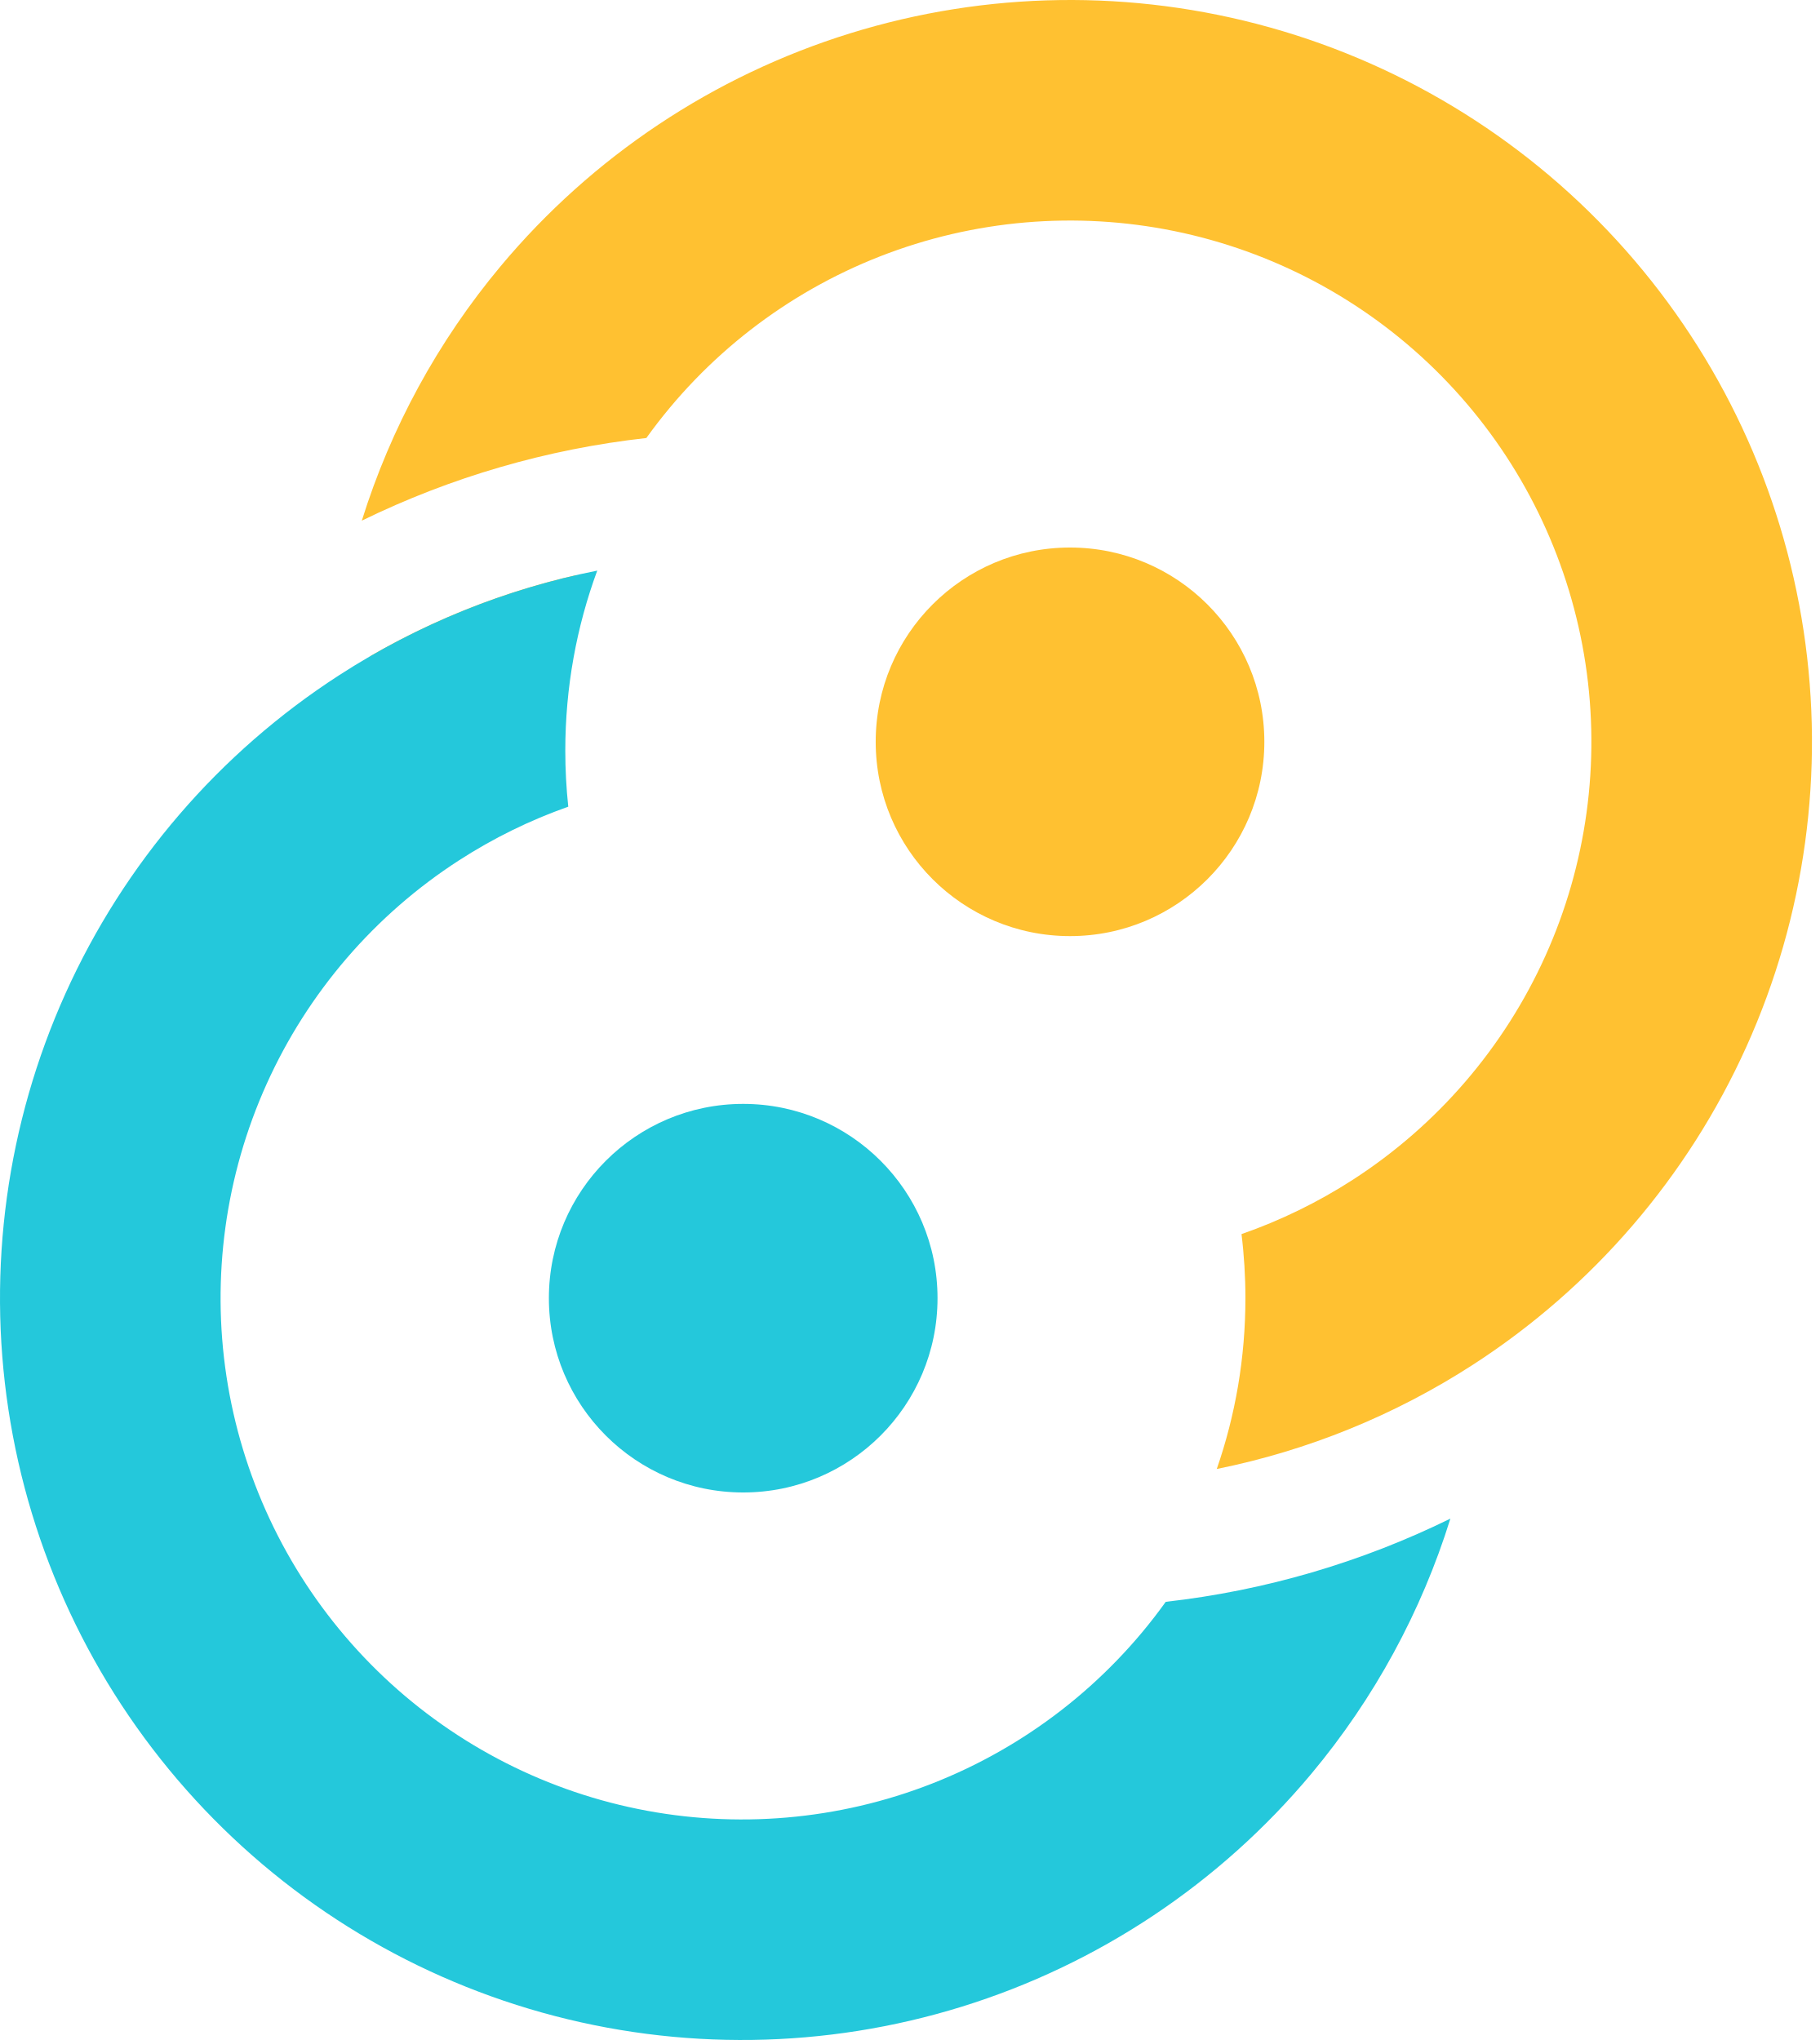
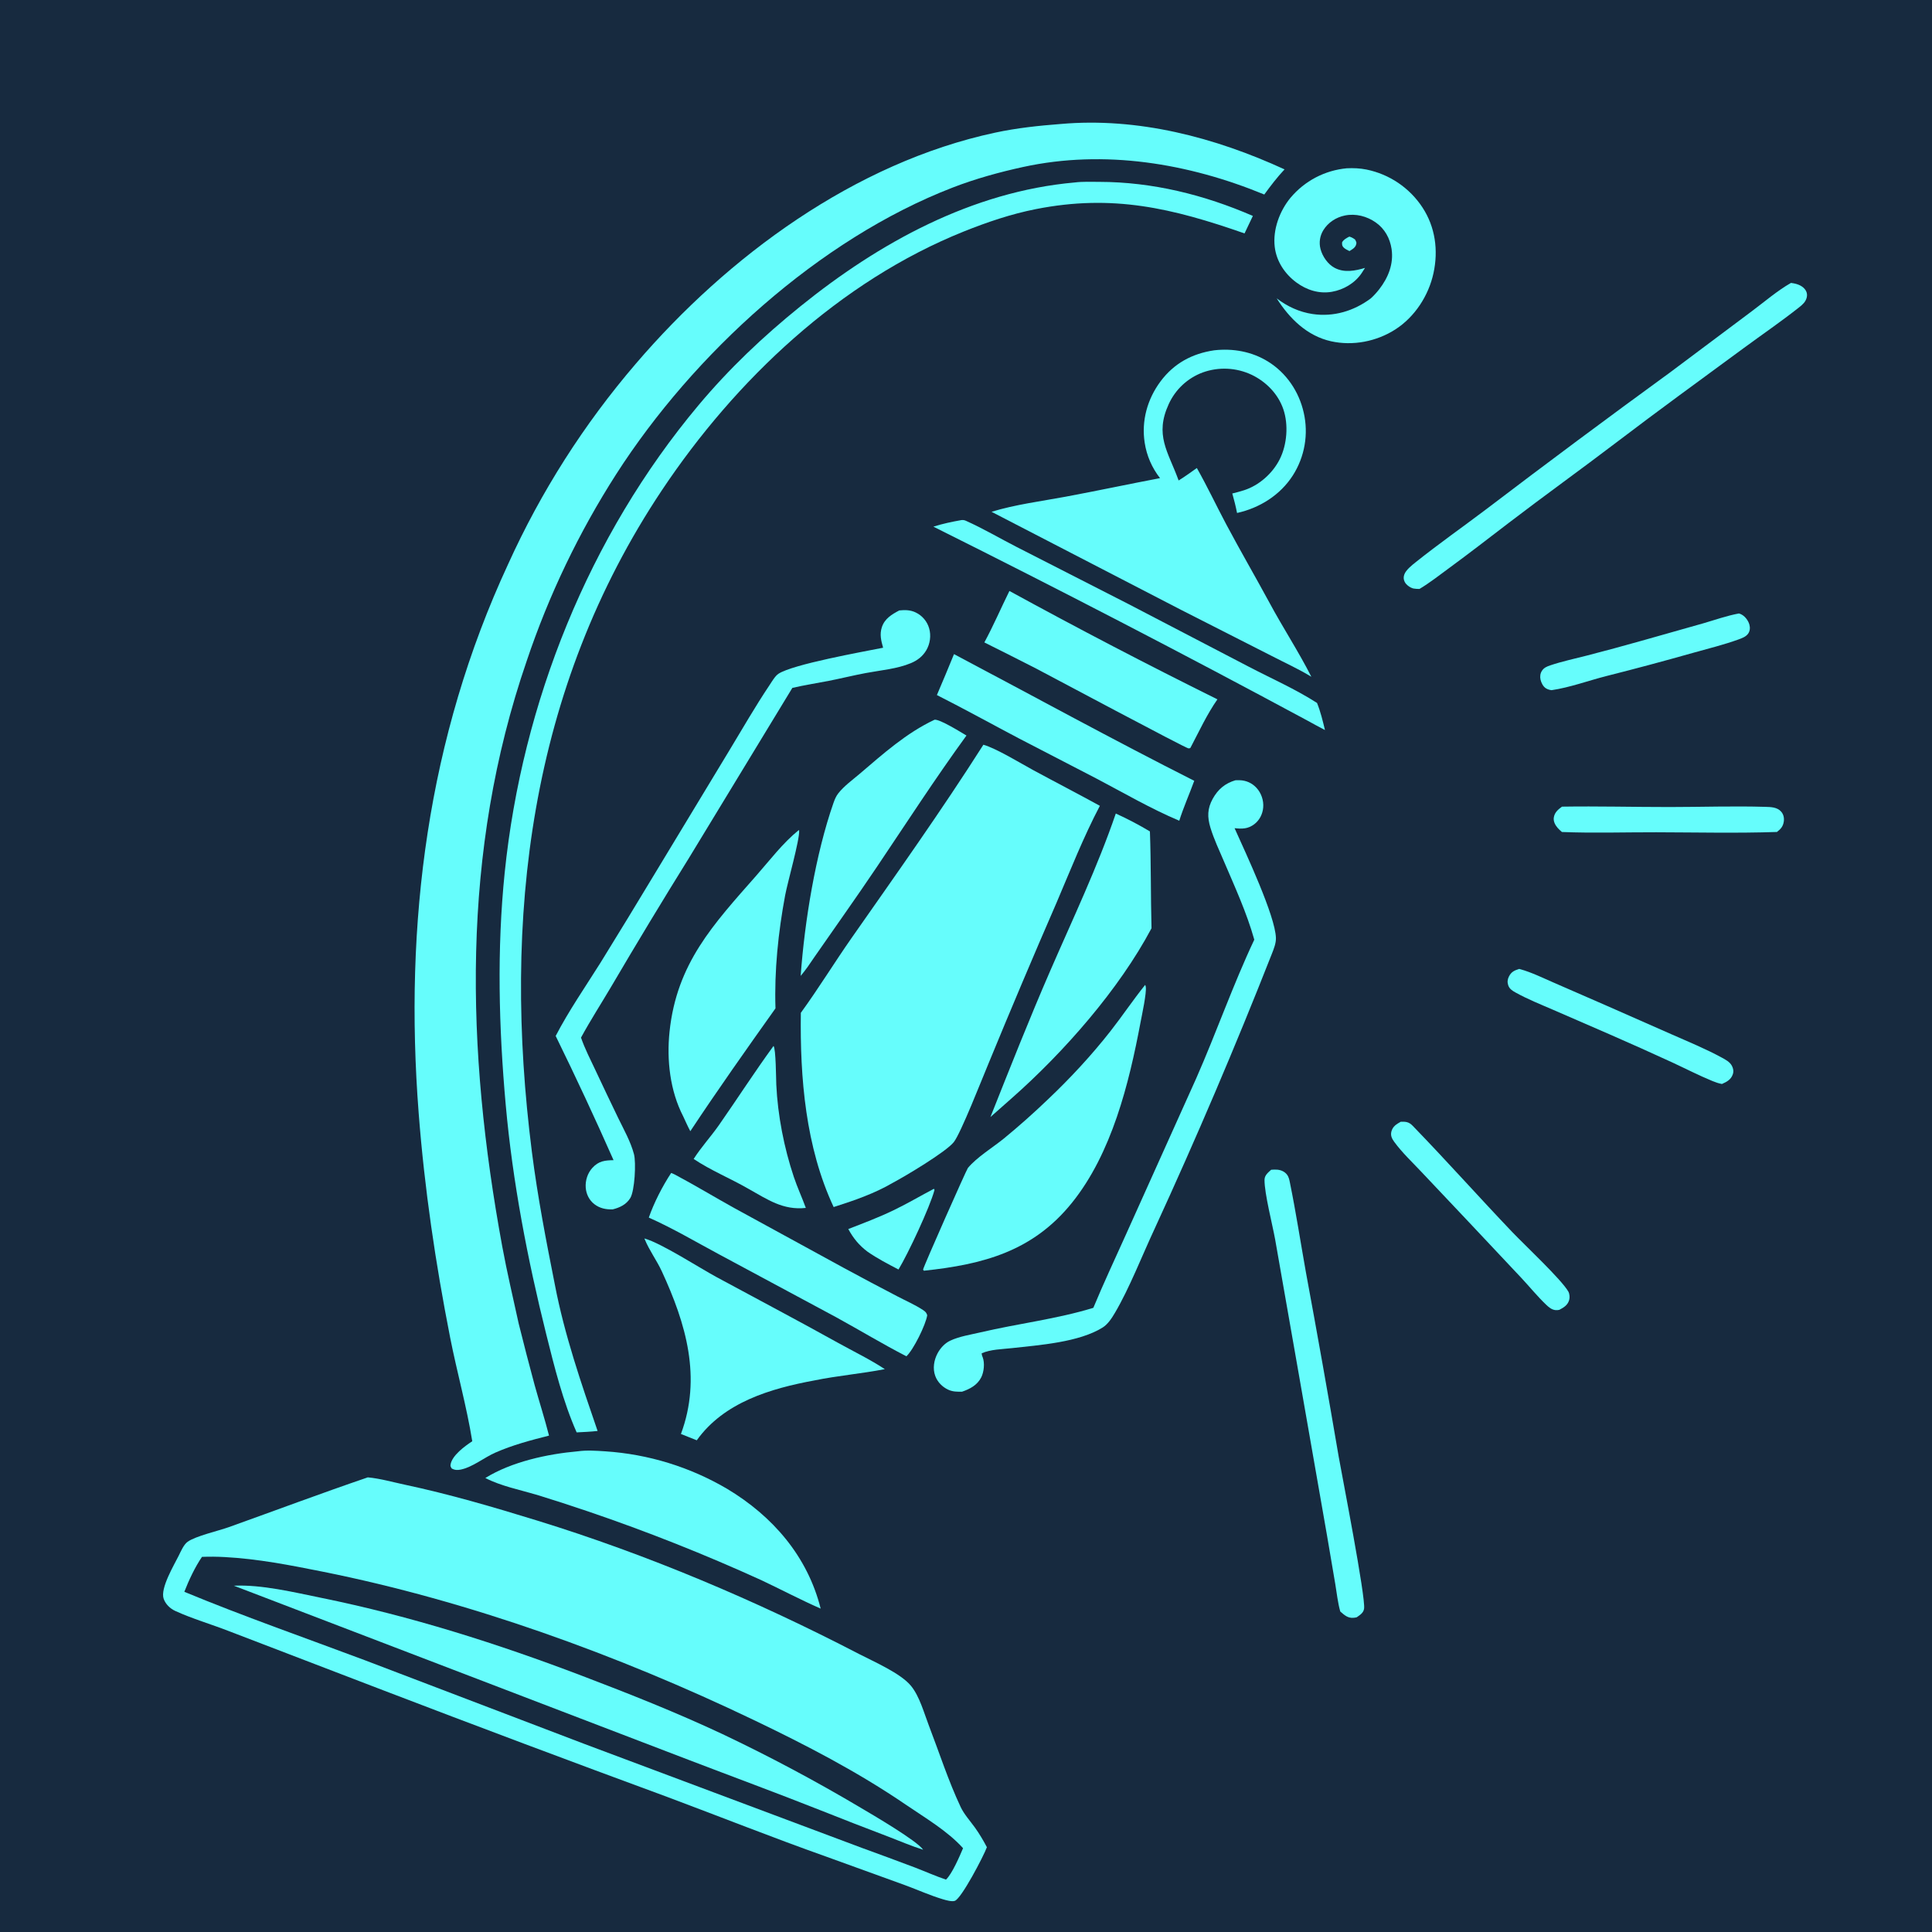
- <svg xmlns="http://www.w3.org/2000/svg" width="206" height="231" viewBox="0 0 206 231" fill="none">
-   <path d="M143.143 84C143.143 96.15 133.293 106 121.143 106C108.992 106 99.143 96.15 99.143 84C99.143 71.85 108.992 62 121.143 62C133.293 62 143.143 71.85 143.143 84Z" fill="#FFC131" />
-   <ellipse cx="84.143" cy="147" rx="22" ry="22" transform="rotate(180 84.1426 147)" fill="#24C8DB" />
-   <path fill-rule="evenodd" clip-rule="evenodd" d="M166.738 154.548C157.86 160.286 148.023 164.269 137.757 166.341C139.858 160.282 141 153.774 141 147C141 144.543 140.85 142.121 140.558 139.743C144.975 138.204 149.215 136.139 153.183 133.575C162.73 127.404 170.292 118.608 174.961 108.244C179.63 97.88 181.207 86.388 179.502 75.149C177.798 63.91 172.884 53.402 165.352 44.888C157.82 36.374 147.99 30.216 137.042 27.155C126.095 24.093 114.496 24.257 103.64 27.627C92.784 30.998 83.132 37.432 75.844 46.155C74.91 47.273 74.021 48.422 73.176 49.599C61.929 50.849 51.036 54.032 40.963 58.956C44.242 48.459 49.565 38.659 56.679 30.144C67.05 17.73 80.786 8.574 96.235 3.778C111.685 -1.019 128.19 -1.253 143.769 3.105C159.348 7.462 173.337 16.225 184.056 28.341C194.775 40.457 201.767 55.41 204.193 71.404C206.619 87.398 204.374 103.752 197.73 118.501C191.086 133.25 180.324 145.767 166.738 154.548ZM41.963 74.275L62.556 76.804C63.046 72.813 63.94 68.902 65.214 65.127C57.047 67.002 49.209 70.087 41.963 74.275Z" fill="#FFC131" />
-   <path fill-rule="evenodd" clip-rule="evenodd" d="M38.404 76.452C47.349 70.671 57.268 66.671 67.617 64.613C65.277 70.967 64 77.834 64 85C64 87.143 64.114 89.26 64.337 91.344C60.009 92.873 55.853 94.909 51.96 97.426C42.413 103.596 34.85 112.392 30.182 122.756C25.513 133.12 23.936 144.612 25.64 155.851C27.345 167.09 32.258 177.598 39.791 186.112C47.323 194.626 57.153 200.784 68.1 203.846C79.048 206.907 90.646 206.743 101.502 203.373C112.359 200.002 122.011 193.568 129.299 184.845C130.237 183.722 131.131 182.567 131.979 181.383C143.235 180.114 154.132 176.91 164.205 171.962C160.929 182.49 155.596 192.319 148.464 200.856C138.092 213.27 124.357 222.426 108.907 227.222C93.458 232.019 76.952 232.253 61.374 227.895C45.795 223.538 31.805 214.775 21.087 202.659C10.368 190.543 3.376 175.59 0.95 159.596C-1.476 143.602 0.768 127.248 7.412 112.499C14.057 97.75 24.818 85.233 38.404 76.452ZM163.062 156.711L163.062 156.711C162.954 156.773 162.846 156.835 162.738 156.897C162.846 156.835 162.954 156.773 163.062 156.711Z" fill="#24C8DB" />
+ <svg xmlns="http://www.w3.org/2000/svg" width="1024" height="1024">
+   <path fill="#172A3F" d="M0 0L1024 0L1024 1024L0 1024L0 0Z" />
+   <path fill="#66FDFC" d="M715.18 125.401C716.398 125.737 717.14 126.211 718.171 126.907C718.804 128.08 719.198 128.542 718.68 129.914C718.103 131.443 716.541 132.274 715.228 133.073C714.283 132.587 713.08 132.047 712.292 131.322C711.275 130.386 711.278 129.676 711.347 128.387C712.354 126.816 713.558 126.257 715.18 125.401Z" />
+   <path fill="#66FDFC" d="M494.996 630.073L495.308 630.716C492.781 640.043 481.334 664.433 476.225 672.862C470.611 669.926 464.997 667.027 459.789 663.405C455.325 660.056 452.26 656.284 449.613 651.413C457.67 648.297 465.757 645.239 473.547 641.489C480.831 637.983 487.843 633.847 494.996 630.073Z" />
+   <path fill="#66FDFC" d="M921.679 325.149C921.962 325.247 922.251 325.33 922.528 325.445C924.723 326.363 926.581 328.784 927.21 331.027C927.666 332.653 927.55 334.445 926.543 335.855C925.368 337.502 923.269 338.261 921.44 338.923C913.638 341.743 905.371 343.774 897.381 346.017Q874.478 352.508 851.396 358.328C841.873 360.755 832.032 364.401 822.339 365.813C821.221 365.647 820.293 365.404 819.324 364.787C817.871 363.862 816.887 361.871 816.515 360.245C816.144 358.626 816.351 356.865 817.297 355.473C818.396 353.855 819.893 353.254 821.672 352.651C827.931 350.528 834.57 349.146 840.973 347.49Q855.699 343.693 870.331 339.549L902.772 330.37C908.992 328.57 915.317 326.308 921.679 325.149Z" />
+   <path fill="#66FDFC" d="M827.894 427.538C846.895 427.241 865.934 427.748 884.941 427.741C901.83 427.734 918.843 427.144 935.716 427.647C938.679 427.735 941.991 427.796 944.088 430.226C945.325 431.659 945.716 433.548 945.454 435.395C945.084 438.001 943.842 439.413 941.815 440.962C920.571 441.673 899.121 441.172 877.856 441.123C861.24 441.086 844.436 441.637 827.842 440.976C827.018 440.283 826.254 439.574 825.548 438.758C824.276 437.287 823.23 435.312 823.548 433.295C823.972 430.6 825.795 429.062 827.894 427.538Z" />
+   <path fill="#66FDFC" d="M805.212 513.545C805.406 513.597 805.601 513.646 805.794 513.7C811.812 515.377 817.675 518.285 823.401 520.768L850.78 532.708L886.288 548.355C895.021 552.201 904.02 555.898 912.406 560.457C914.485 561.587 916.799 562.745 917.948 564.914C918.691 566.316 918.948 567.826 918.44 569.353C917.487 572.219 915.261 573.387 912.665 574.534C910.895 574.218 909.267 573.646 907.61 572.965C900.364 569.988 893.309 566.347 886.196 563.049Q869.737 555.481 853.135 548.23L823.273 535.255C816.574 532.354 809.625 529.585 803.242 526.038C801.529 525.086 799.985 524.108 799.358 522.124C798.847 520.51 799.01 519.048 799.768 517.563C801.046 515.059 802.627 514.371 805.212 513.545Z" />
+   <path fill="#66FDFC" d="M742.428 594.545C743.459 594.536 744.554 594.498 745.565 594.726C746.885 595.023 747.886 595.791 748.812 596.747C766.696 615.198 783.806 634.434 801.541 653.03C807.751 659.542 827.673 678.221 831.26 684.572C831.931 685.76 832.09 687.749 831.689 689.061C830.849 691.817 828.89 692.965 826.465 694.246C825.752 694.389 825.089 694.47 824.357 694.378C822.366 694.129 820.875 692.855 819.473 691.518C814.889 687.148 810.737 682.033 806.402 677.39L778.043 647.234L753.243 620.985C748.457 615.904 743.081 610.841 738.965 605.199C737.747 603.53 736.915 601.868 737.461 599.754C738.169 597.017 740.112 595.841 742.428 594.545Z" />
+   <path fill="#66FDFC" d="M409.981 554.386C411.252 555.678 411.326 572.219 411.449 574.865C412.212 591.159 415.565 608.335 420.743 623.8C422.609 629.371 425.092 634.702 427.106 640.22C414.986 641.569 406.746 635.708 396.603 630.044C387.171 624.604 376.653 620.311 367.651 614.273C371.602 608.05 376.82 602.396 381.073 596.307C390.781 582.405 399.985 568.073 409.981 554.386Z" />
+   <path fill="#66FDFC" d="M509.542 275.657C510.421 275.56 511.12 275.655 511.929 276.017C521.036 280.091 529.998 285.372 538.899 289.93L598.236 320.224L661.988 353.432C673.973 359.679 686.699 365.273 698.058 372.583C699.916 377.218 701.091 382.094 702.262 386.936C699.044 385.293 695.884 383.511 692.706 381.79Q594.515 328.916 494.718 279.139C499.56 277.575 504.542 276.559 509.542 275.657Z" />
+   <path fill="#66FDFC" d="M673.738 619.995C674.807 619.908 675.935 619.858 677.003 619.953C678.952 620.127 680.852 620.95 682.081 622.505C683.122 623.824 683.386 625.359 683.713 626.964C686.91 642.674 689.35 658.594 692.169 674.383Q701.222 723.244 709.566 772.231C711.415 782.662 723.918 846.674 722.991 852.648C722.641 854.91 720.806 855.977 719.084 857.195C718.354 857.351 718.313 857.377 717.487 857.459C714.408 857.765 712.557 856.038 710.373 854.135C709.042 849.472 708.538 844.415 707.731 839.624L703.281 813.468L688.525 729.129L675.846 656.897C674.426 649.049 670.172 632.579 670.219 625.366C670.235 622.899 672.081 621.521 673.738 619.995Z" />
+   <path fill="#66FDFC" d="M505.64 346.7C548.054 369.123 590.138 392.213 632.979 413.843C630.387 420.943 627.319 427.777 625.039 435.003C610.073 428.697 595.455 420.174 581.049 412.603L539.821 391.256C525.387 383.64 511.14 375.767 496.572 368.393Q501.202 357.587 505.64 346.7Z" />
+   <path fill="#66FDFC" d="M949.254 149.947Q949.929 150.043 950.6 150.161C953.11 150.612 955.812 151.713 957.143 154.05C957.795 155.193 957.91 156.474 957.59 157.732C957.006 160.028 955.422 161.422 953.629 162.842C944.131 170.368 933.991 177.297 924.221 184.481C901.699 201.043 878.999 217.526 856.761 234.463C837.826 248.884 818.47 262.747 799.577 277.21C789.041 285.276 778.569 293.388 767.866 301.235C762.795 304.954 757.755 308.923 752.358 312.154C751.335 312.142 750.253 312.13 749.247 311.935C747.522 311.601 745.262 309.975 744.502 308.374C743.881 307.067 743.825 305.976 744.275 304.6C745.084 302.129 748.401 299.529 750.419 297.918C762.387 288.363 774.999 279.51 787.227 270.281Q835.871 233.265 885.294 197.296L928.486 164.964C935.204 159.964 941.987 154.089 949.254 149.947Z" />
+   <path fill="#66FDFC" d="M535.012 313.222Q589.548 343.071 645.257 370.669C639.709 378.6 635.482 387.78 630.969 396.338L630.72 396.552C630.442 396.586 630.165 396.684 629.886 396.654C628.231 396.477 556.071 357.951 549.139 354.328Q535.469 347.343 521.728 340.499C526.524 331.641 530.545 322.265 535.012 313.222Z" />
+   <path fill="#66FDFC" d="M495.326 381.474C498.152 381.097 509.513 388.241 512.245 389.845C495.77 412.494 480.476 436.126 464.846 459.364C454.017 475.466 442.706 491.325 431.643 507.274C429.333 510.706 427.06 514.095 424.375 517.252C426.446 488.464 432.242 452.732 441.781 425.512C442.39 423.773 443.148 421.966 444.29 420.509C447.36 416.594 451.868 413.359 455.668 410.121C468.151 399.483 480.344 388.522 495.326 381.474Z" />
+   <path fill="#66FDFC" d="M355.737 621.685C356.414 621.954 357.068 622.21 357.712 622.552C368.275 628.165 378.611 634.427 389.082 640.237L447.275 672.042Q461.358 679.674 475.57 687.064C480.014 689.394 484.956 691.533 489.127 694.281C490.406 695.124 490.987 695.625 491.451 697.083C490.683 702.178 484.134 715.435 480.413 718.867C467.8 712.362 455.585 704.973 443.139 698.143L380.933 664.73C368.577 658.107 356.72 651.062 343.876 645.347C346.615 637.489 351.149 628.629 355.737 621.685Z" />
+   <path fill="#66FDFC" d="M591.397 431.189Q600.707 435.416 609.478 440.673C610.102 457.783 609.876 474.883 610.326 491.997C593.141 524.398 563.895 557.642 536.509 581.838L524.947 592.059C535.244 566.164 545.552 540.056 556.658 514.505C568.588 487.058 581.717 459.495 591.397 431.189Z" />
+   <path fill="#66FDFC" d="M713.769 89.199C717.332 89.02 720.765 89.163 724.272 89.863Q725.398 90.092 726.511 90.376Q727.624 90.661 728.721 91Q729.819 91.338 730.898 91.731Q731.978 92.124 733.037 92.569Q734.096 93.014 735.132 93.511Q736.168 94.008 737.178 94.555Q738.188 95.102 739.169 95.698Q740.151 96.295 741.103 96.939Q742.054 97.583 742.972 98.273Q743.891 98.963 744.774 99.697Q745.657 100.432 746.503 101.209Q747.35 101.986 748.156 102.804Q748.963 103.621 749.729 104.478Q750.494 105.334 751.216 106.228Q751.939 107.121 752.616 108.048Q753.294 108.976 753.925 109.936C760.737 120.319 762.397 132.659 759.79 144.721C757.203 156.69 749.869 167.995 739.515 174.639C729.609 180.996 717.05 183.452 705.504 180.888C692.787 178.063 683.404 168.801 676.667 158.122C682.276 162.441 688.723 165.411 695.756 166.446C706.867 168.081 717.612 164.82 726.53 158.173C728.167 156.692 729.609 155.109 730.966 153.373C735.772 147.226 738.74 139.893 737.564 131.974C736.719 126.284 733.924 121.24 729.179 117.904C724.47 114.593 718.528 113.066 712.844 114.214C708.164 115.16 703.891 117.921 701.386 122.024Q701.048 122.57 700.767 123.147Q700.486 123.723 700.264 124.326Q700.042 124.928 699.881 125.549Q699.721 126.171 699.624 126.805Q699.527 127.439 699.494 128.08Q699.461 128.721 699.493 129.362Q699.524 130.003 699.62 130.638Q699.716 131.272 699.875 131.894C700.897 135.879 703.747 140.052 707.432 141.99C712.533 144.672 718.263 143.564 723.487 141.988Q722.619 143.395 721.702 144.77C718.159 150.051 712.158 153.576 705.935 154.656C699.15 155.834 692.564 153.745 687.107 149.709C680.994 145.188 676.567 138.568 675.641 130.915C674.532 121.75 678.216 111.826 684.012 104.803Q684.704 103.977 685.436 103.187Q686.167 102.396 686.937 101.641Q687.706 100.887 688.511 100.171Q689.316 99.455 690.155 98.779Q690.994 98.104 691.865 97.47Q692.736 96.836 693.637 96.245Q694.538 95.654 695.466 95.108Q696.395 94.561 697.349 94.061Q698.303 93.561 699.28 93.108Q700.258 92.654 701.256 92.249Q702.254 91.844 703.271 91.489Q704.288 91.133 705.321 90.827Q706.354 90.521 707.401 90.266Q708.447 90.011 709.505 89.807Q710.563 89.603 711.63 89.451Q712.696 89.299 713.769 89.199Z" />
+   <path fill="#66FDFC" d="M341.549 656.402C350.69 658.993 370.339 671.769 379.796 676.891C401.149 688.456 422.656 699.762 443.875 711.566C452.223 716.211 460.99 720.425 468.974 725.669C456.629 728.084 444.04 729.122 431.705 731.645C408.337 735.956 383.699 743.244 369.306 763.385L360.908 760.038C372.014 730.153 363.631 701.644 350.761 673.801C348.091 668.025 344.19 662.829 341.763 656.941C341.69 656.762 341.621 656.581 341.549 656.402Z" />
+   <path fill="#66FDFC" d="M423.299 440.012L423.566 440.153C423.906 445.017 417.463 467.493 416.151 474.502C412.491 494.055 410.364 514.552 411.024 534.451C395.744 555.939 380.442 577.578 365.883 599.559C364.503 597.002 363.334 594.318 362.104 591.686C355.117 578.164 353.299 561.81 354.867 546.838C358.666 510.559 378.073 489.972 400.827 464.112C407.984 455.979 414.865 446.852 423.299 440.012Z" />
+   <path fill="#66FDFC" d="M476.641 323.543C479.669 323.218 482.552 323.272 485.345 324.62Q485.982 324.924 486.583 325.293Q487.184 325.662 487.744 326.092Q488.303 326.522 488.814 327.008Q489.325 327.494 489.783 328.031Q490.241 328.568 490.639 329.15Q491.038 329.732 491.374 330.352Q491.71 330.973 491.979 331.625Q492.248 332.277 492.447 332.954C493.598 336.819 492.974 341.275 490.909 344.726C489.008 347.902 486.236 350.029 482.855 351.452C475.506 354.544 466.73 355.249 458.898 356.726C452.321 357.967 445.813 359.582 439.243 360.869C432.818 362.128 426.342 363.12 419.963 364.6L365.24 454.632Q344.186 488.491 323.995 522.871C318.666 531.896 312.955 540.751 307.947 549.955C309.964 555.815 312.909 561.53 315.548 567.131Q321.527 579.876 327.652 592.551C330.65 598.712 334.255 605.074 336.018 611.725C337.212 616.227 336.41 631.134 334.066 634.988C331.982 638.416 328.515 640.062 324.758 640.992C321.196 641.117 317.891 640.452 315.021 638.234C312.284 636.12 310.702 632.908 310.446 629.484C310.165 625.718 311.422 621.766 313.988 618.969C317.309 615.347 320.589 614.994 325.197 614.915Q310.511 581.693 294.518 549.081C301.446 535.743 310.313 522.928 318.321 510.185Q332.861 486.656 347.118 462.956L386.631 397.633C393.594 386.122 400.332 374.375 407.819 363.198C408.991 361.448 410.785 358.309 412.565 357.134C420.238 352.066 457.126 345.49 468.066 343.308C467.034 339.59 466.143 336.287 467.391 332.456C468.876 327.895 472.646 325.636 476.641 323.543Z" />
+   <path fill="#66FDFC" d="M306.345 769.209C310.94 768.568 316.2 768.919 320.811 769.233Q325.067 769.512 329.299 770.038Q333.531 770.564 337.726 771.336Q341.92 772.108 346.063 773.123Q350.205 774.139 354.281 775.394Q358.357 776.649 362.353 778.14Q366.349 779.63 370.251 781.351Q374.153 783.072 377.948 785.018Q381.744 786.963 385.419 789.127C409.571 803.608 428.023 824.895 434.973 852.598C424.352 847.938 414.028 842.488 403.538 837.53Q358.586 817.048 311.822 801.133Q298.29 796.517 284.623 792.319C275.685 789.668 265.503 787.661 257.24 783.374C271.164 774.735 290.18 770.636 306.345 769.209Z" />
+   <path fill="#66FDFC" d="M654.808 413.549Q655.867 413.509 656.927 413.526C660.434 413.6 663.561 414.984 665.957 417.564C668.515 420.32 669.85 424.273 669.524 428.014C669.224 431.456 667.599 434.705 664.833 436.817C661.46 439.392 658.332 439.384 654.348 438.956L654.712 439.753C660.132 451.886 675.958 485.419 676.269 497.174C676.343 499.949 675.14 502.942 674.131 505.499Q645.124 579.209 612.017 651.171C605.472 665.175 598.54 682.967 590.961 695.79C589.29 698.616 587.244 701.847 584.428 703.608C571.884 711.457 550.859 712.922 536.25 714.545C531.062 715.121 525.113 715.16 520.302 717.281C520.356 717.666 520.423 718.216 520.53 718.57C520.614 718.848 520.75 719.109 520.852 719.381C521.995 722.423 521.542 727.123 520.079 730.021C517.992 734.157 514.087 736.199 509.899 737.634C507.304 737.663 505.018 737.688 502.594 736.576C499.467 735.142 496.872 732.502 495.69 729.25C494.271 725.348 494.997 720.907 496.918 717.305C498.389 714.548 500.712 711.973 503.562 710.62C508.448 708.301 514.483 707.396 519.734 706.163C539.473 701.527 560.142 699.122 579.492 693.174C584.919 680.112 590.891 667.405 596.688 654.511L634.002 571.593C644.713 547.28 653.468 522.054 664.798 498.045C660.793 483.765 654.468 470.016 648.654 456.396C646.178 450.594 643.388 444.725 641.552 438.684C639.857 433.106 639.879 428.552 642.788 423.328C645.585 418.306 649.337 415.183 654.808 413.549Z" />
+   <path fill="#66FDFC" d="M606.969 522.008C607.072 522.324 607.22 522.629 607.277 522.956C607.827 526.126 605.222 538.065 604.527 541.758C598.401 574.343 589.27 611.305 568.125 637.541C547.394 663.263 521.113 670.182 489.678 673.508L489.241 672.922C489.588 671.035 512.246 619.963 513 619.053C517.736 613.343 526.241 608.185 532.116 603.405Q544.164 593.507 555.413 582.709C567.22 571.525 578.581 559.278 588.613 546.479C594.903 538.453 600.571 529.943 606.969 522.008Z" />
+   <path fill="#66FDFC" d="M643.516 185.673C653.467 184.534 663.473 186.316 672.049 191.611C681.794 197.627 688.465 207.512 690.985 218.635Q691.229 219.692 691.42 220.76Q691.61 221.829 691.748 222.905Q691.886 223.981 691.97 225.063Q692.054 226.145 692.085 227.23Q692.115 228.314 692.092 229.399Q692.068 230.484 691.991 231.566Q691.914 232.649 691.783 233.726Q691.652 234.803 691.468 235.872Q691.284 236.942 691.047 238.001Q690.81 239.06 690.521 240.105Q690.232 241.151 689.891 242.181Q689.551 243.212 689.159 244.224Q688.768 245.236 688.327 246.227Q687.886 247.219 687.396 248.187Q686.906 249.155 686.369 250.098Q685.832 251.041 685.249 251.956C678.606 262.371 667.599 269.274 655.664 271.887C654.971 268.389 654.12 264.989 653.144 261.559C655.218 261.05 657.301 260.501 659.335 259.848C667.354 257.27 674.481 250.938 678.262 243.443C682.163 235.709 682.992 225.129 680.196 216.914C677.447 208.837 671.095 202.345 663.473 198.682Q662.719 198.323 661.948 198.002Q661.177 197.68 660.391 197.397Q659.605 197.115 658.806 196.871Q658.007 196.627 657.197 196.423Q656.386 196.219 655.567 196.056Q654.748 195.892 653.922 195.769Q653.096 195.646 652.264 195.564Q651.433 195.482 650.599 195.441Q649.764 195.4 648.929 195.4Q648.094 195.4 647.259 195.442Q646.425 195.484 645.594 195.566Q644.763 195.649 643.936 195.773Q643.11 195.896 642.291 196.061Q641.472 196.225 640.662 196.429Q639.852 196.634 639.054 196.878Q638.255 197.123 637.469 197.406Q636.728 197.681 636.002 197.992Q635.276 198.303 634.566 198.649Q633.856 198.995 633.164 199.376Q632.472 199.757 631.799 200.172Q631.127 200.586 630.476 201.034Q629.825 201.481 629.196 201.96Q628.568 202.439 627.964 202.948Q627.36 203.457 626.782 203.995Q626.204 204.534 625.653 205.1Q625.102 205.666 624.58 206.259Q624.058 206.852 623.566 207.469Q623.073 208.087 622.612 208.728Q622.15 209.37 621.721 210.033Q621.292 210.696 620.896 211.38Q620.5 212.063 620.138 212.765Q619.777 213.468 619.45 214.187C611.904 230.594 619.048 239.304 624.485 254.091L624.691 254.666C628.014 252.636 631.17 250.299 634.356 248.059C639.886 257.813 644.684 268.057 649.958 277.961C657.36 291.861 665.277 305.499 672.787 319.346C679.911 332.612 688.239 345.277 695.046 358.703C688.345 354.6 681.125 351.344 674.152 347.731L625.932 323.21L525.532 271.262C538.039 267.419 551.816 265.674 564.685 263.28C581.437 260.164 598.099 256.601 614.84 253.419Q614.04 252.402 613.306 251.335Q612.573 250.268 611.91 249.156Q611.247 248.044 610.658 246.891Q610.068 245.739 609.553 244.551Q609.039 243.363 608.602 242.145Q608.165 240.926 607.808 239.682Q607.45 238.437 607.174 237.173Q606.897 235.908 606.703 234.628C604.914 223.043 608.112 211.556 615.068 202.194C622.189 192.607 631.834 187.401 643.516 185.673Z" />
+   <path fill="#66FDFC" d="M569.658 96.707C573.839 96.185 578.364 96.384 582.588 96.39C610.799 96.431 638.272 103.237 664.043 114.449Q661.88 119.101 659.634 123.713C621.272 110.323 589.771 102.791 549.063 110.831C535.949 113.421 523.234 117.724 510.846 122.694C445.121 149.067 389.858 201.358 350.912 259.697C280.44 365.261 266.2 486.962 281.922 610.584C284.946 634.365 289.463 657.639 294.135 681.131C299.246 707.67 307.978 732.951 316.738 758.437C313.056 758.864 309.34 759.002 305.639 759.197C298.398 742.84 293.856 724.568 289.53 707.238C279.596 667.446 271.696 626.409 268.037 585.525C264.373 544.593 263.307 503.264 267.519 462.315C276.752 372.553 312.104 284.125 370.214 214.786C386.522 195.326 404.498 178.307 424.217 162.375C466.025 128.598 515.213 101.536 569.658 96.707Z" />
+   <path fill="#66FDFC" d="M521.216 394.724C528.009 396.628 540.952 404.562 547.712 408.227C559.428 414.578 571.282 420.67 582.952 427.103C574.287 443.56 567.327 461.27 560.019 478.381Q541.523 520.898 523.893 563.781C520.688 571.371 509.246 600.692 505.524 605.352C501.311 610.628 479.54 623.561 473.22 626.907C463.442 632.633 452.602 636.346 441.855 639.763C426.984 608 423.984 571.394 424.457 536.809C433.864 523.898 442.215 510.212 451.377 497.116C475.022 463.318 499.065 429.528 521.216 394.724Z" />
+   <path fill="#66FDFC" d="M562.254 65.707C603.189 62.104 643.927 72.811 680.84 89.774C676.9 93.957 673.482 98.469 670.096 103.096C629.838 86.509 585.376 79.14 542.343 88.49C529.782 91.219 516.972 94.758 504.974 99.393C433.916 126.843 367.51 187.638 326.67 251.216Q319.241 262.801 312.538 274.821Q305.836 286.841 299.885 299.251Q293.935 311.661 288.759 324.413Q283.583 337.165 279.201 350.211C244.198 451.916 246.977 556.26 266.226 660.782C268.734 674.4 271.961 687.954 274.905 701.489Q278.969 717.834 283.359 734.095C285.841 743.049 288.698 751.89 290.99 760.898C281.262 763.368 271.715 765.878 262.499 769.935C256.635 772.517 250.48 777.608 244.253 778.902C242.531 779.261 240.841 779.221 239.337 778.251C238.981 777.51 238.657 777.186 238.789 776.327C239.547 771.381 246.431 766.45 250.308 763.889C247.35 745.457 242.188 727.265 238.584 708.926C230.816 669.389 225.012 630.204 221.906 590.002C214.132 489.392 226.594 391.125 269.275 299.098Q272.538 291.889 276.055 284.801Q279.572 277.713 283.338 270.755Q287.105 263.796 291.117 256.976Q295.129 250.156 299.38 243.482Q303.632 236.809 308.118 230.291Q312.604 223.773 317.319 217.419Q322.034 211.065 326.972 204.882Q331.91 198.699 337.065 192.696C385.822 135.772 453.097 86.224 527.494 70.294C538.965 67.838 550.572 66.604 562.254 65.707Z" />
+   <path fill="#66FDFC" d="M194.939 783.036C201.304 783.597 208.064 785.53 214.337 786.865C238.198 791.941 261.423 798.749 284.724 805.932C343.182 823.952 400.914 848.418 455.188 876.594C462.997 880.648 477.38 886.816 482.907 893.615C487.422 899.17 489.78 907.976 492.344 914.642C497.83 928.907 502.663 943.946 509.174 957.755C510.984 961.594 514.184 965.109 516.67 968.56C519.094 971.926 521.136 975.392 523.073 979.057C521.339 983.77 509.617 1006.25 506.07 1007.49C504.475 1008.05 501.317 1007.12 499.741 1006.65C492.936 1004.62 486.243 1001.58 479.56 999.134L437.803 984.012C409.566 973.998 381.684 962.887 353.617 952.4Q277.504 924.4 201.773 895.38L121.137 864.458C111.876 860.855 101.885 857.955 92.88 853.829C90.167 852.586 87.742 850.244 86.745 847.394C84.812 841.87 92.217 829.601 94.71 824.56C95.834 822.287 97.376 818.655 99.452 817.171C103.719 814.122 115.792 811.379 121.242 809.429C145.792 800.646 170.266 791.45 194.939 783.036Z" />
+   <path fill="#172A3F" d="M107.06 825.172Q113.087 824.942 119.109 825.277C136.662 826.214 153.743 829.563 170.936 833.002C248.735 848.566 327.637 877.227 399.121 911.455C427.053 924.829 454.623 939.105 480.223 956.6C490.367 963.533 502.211 970.441 510.44 979.581C508.746 983.599 504.569 993.35 501.379 996.224C495.814 994.357 490.358 991.905 484.87 989.796Q470.917 984.534 456.897 979.451L310.059 924.44L193.229 879.895C161.409 867.966 129.093 856.699 97.703 843.695C100.034 837.664 103.382 830.509 107.06 825.172Z" />
+   <path fill="#66FDFC" d="M123.948 840.455C138.617 839.769 155.882 843.959 170.256 846.885C217.596 856.52 263.579 871.104 308.689 888.289C333.673 897.807 358.753 907.749 382.961 919.122Q420.529 936.955 456.28 958.198C462.306 961.754 486.155 975.673 489.283 980.4C483.125 978.477 477.036 975.838 471.001 973.531Q452.703 966.587 434.519 959.349C411.581 950.267 388.386 941.726 365.341 932.903L123.948 840.455Z" />
</svg>
